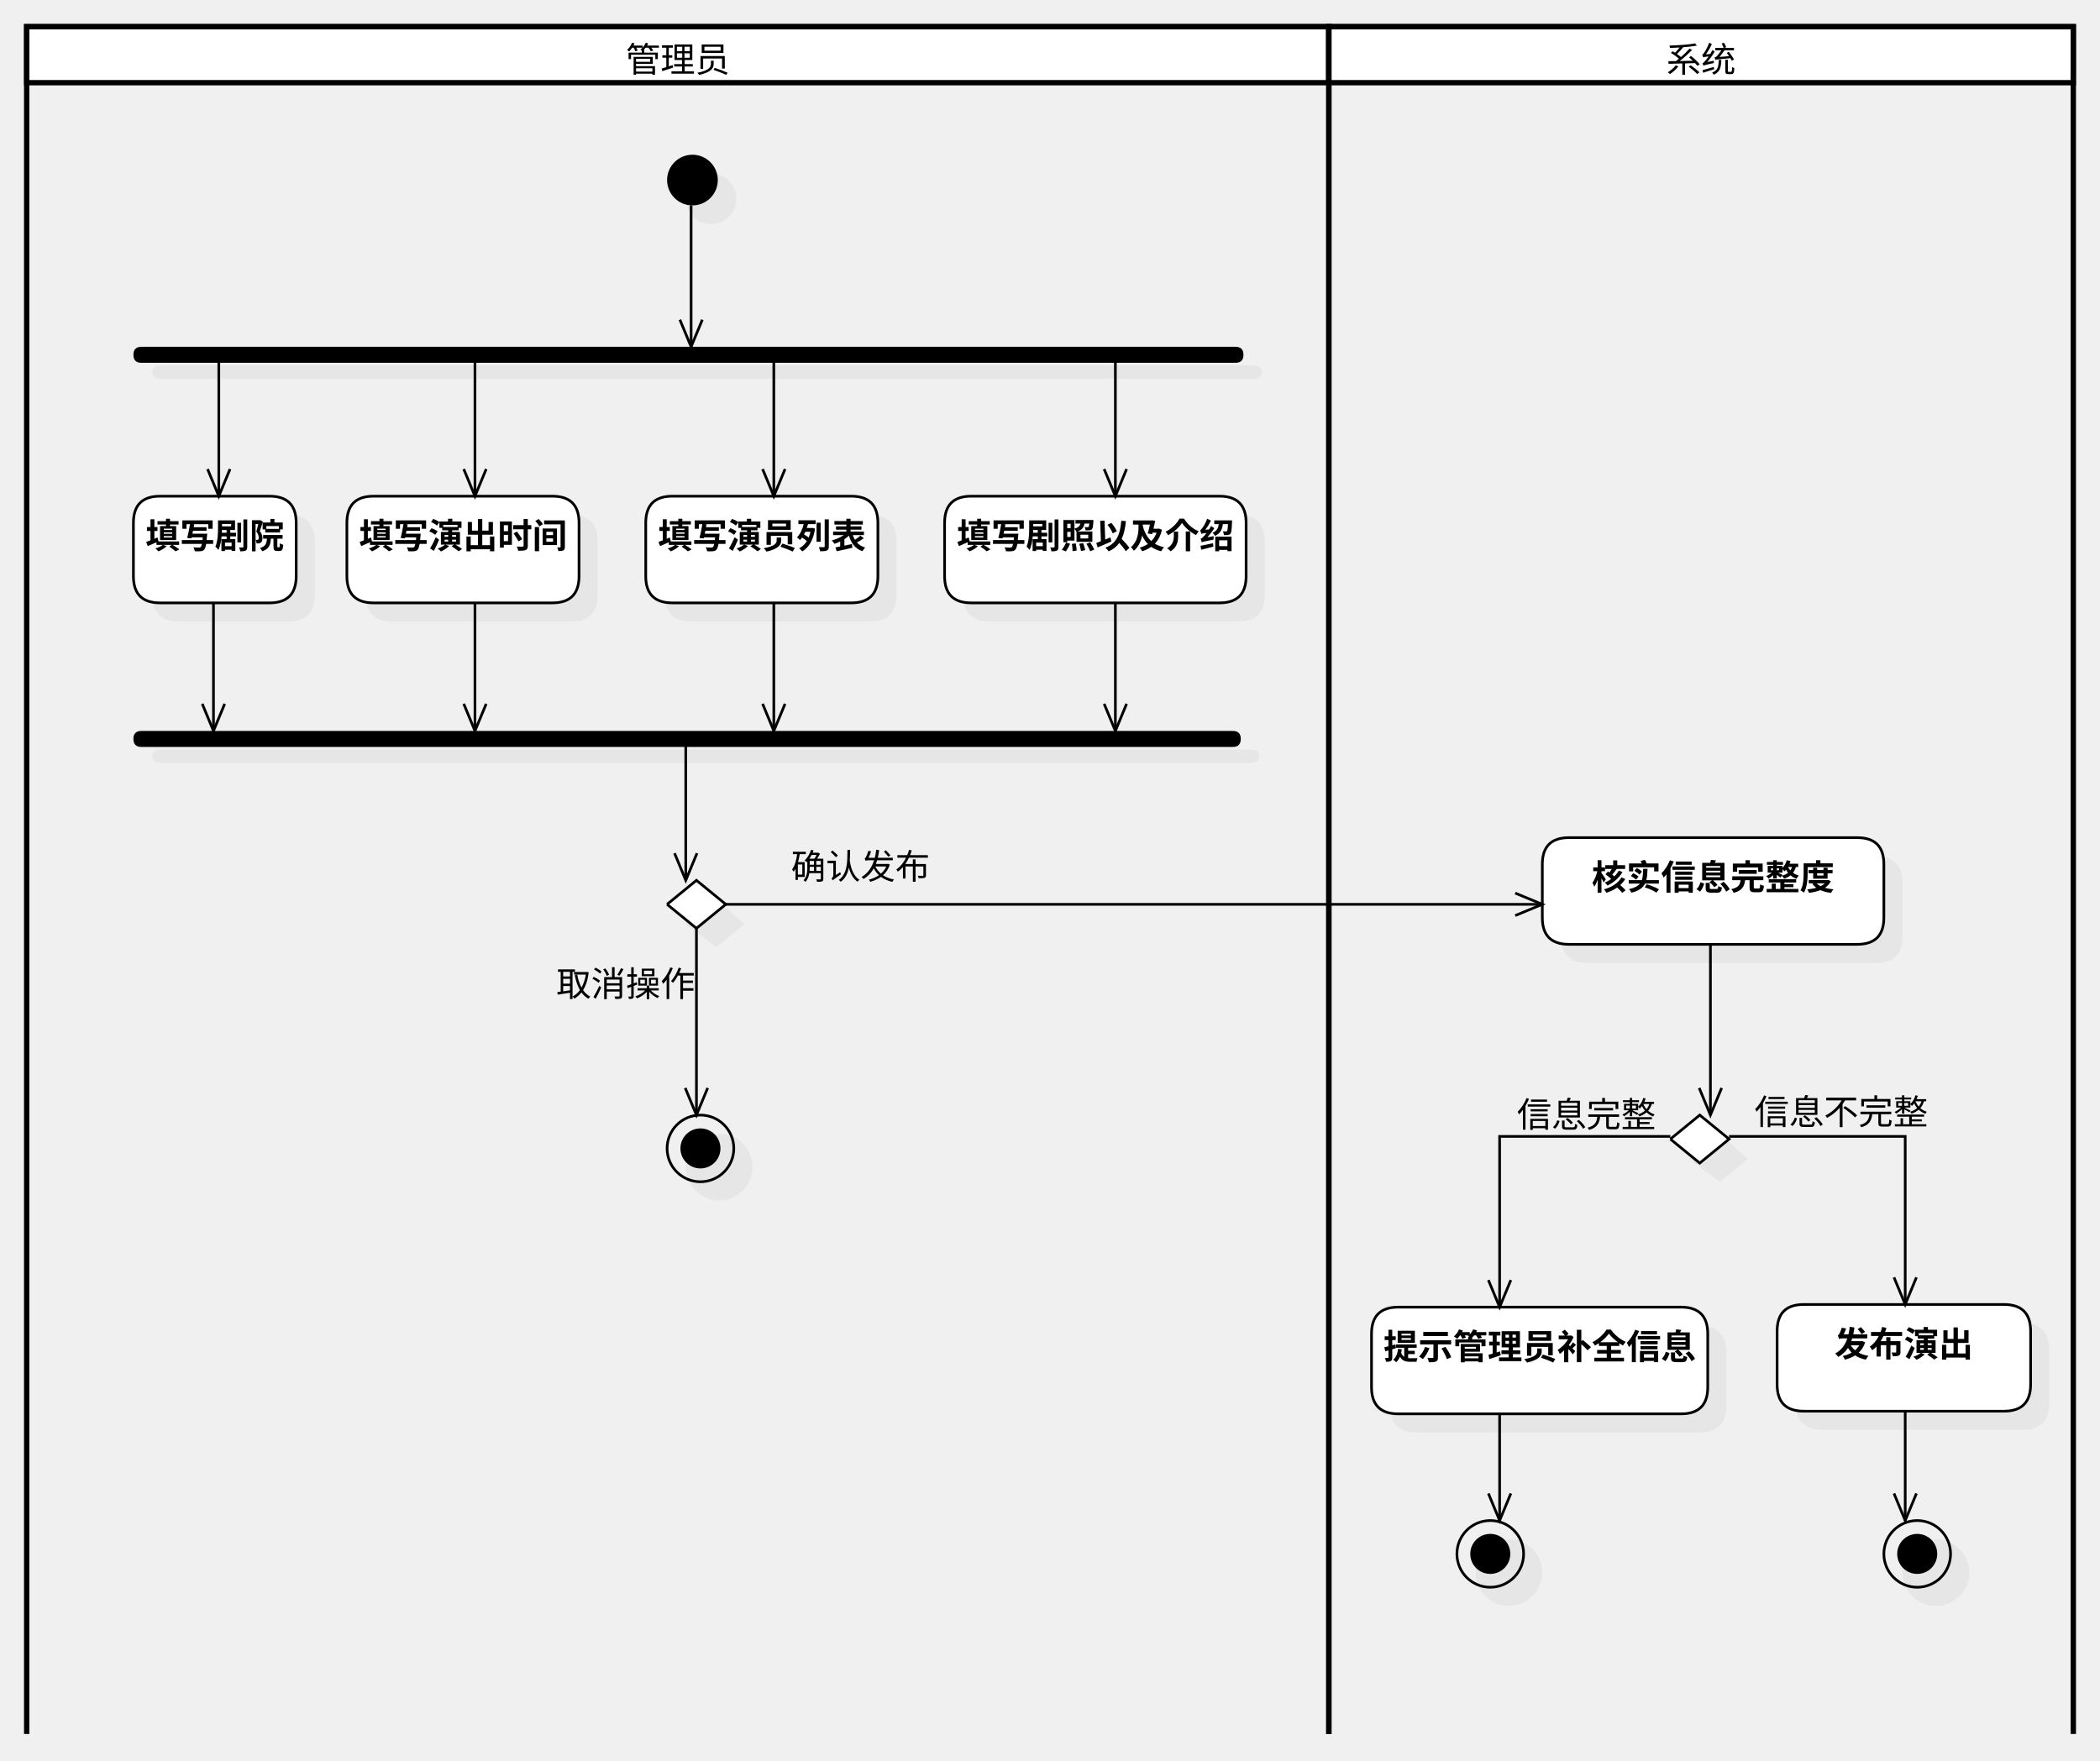
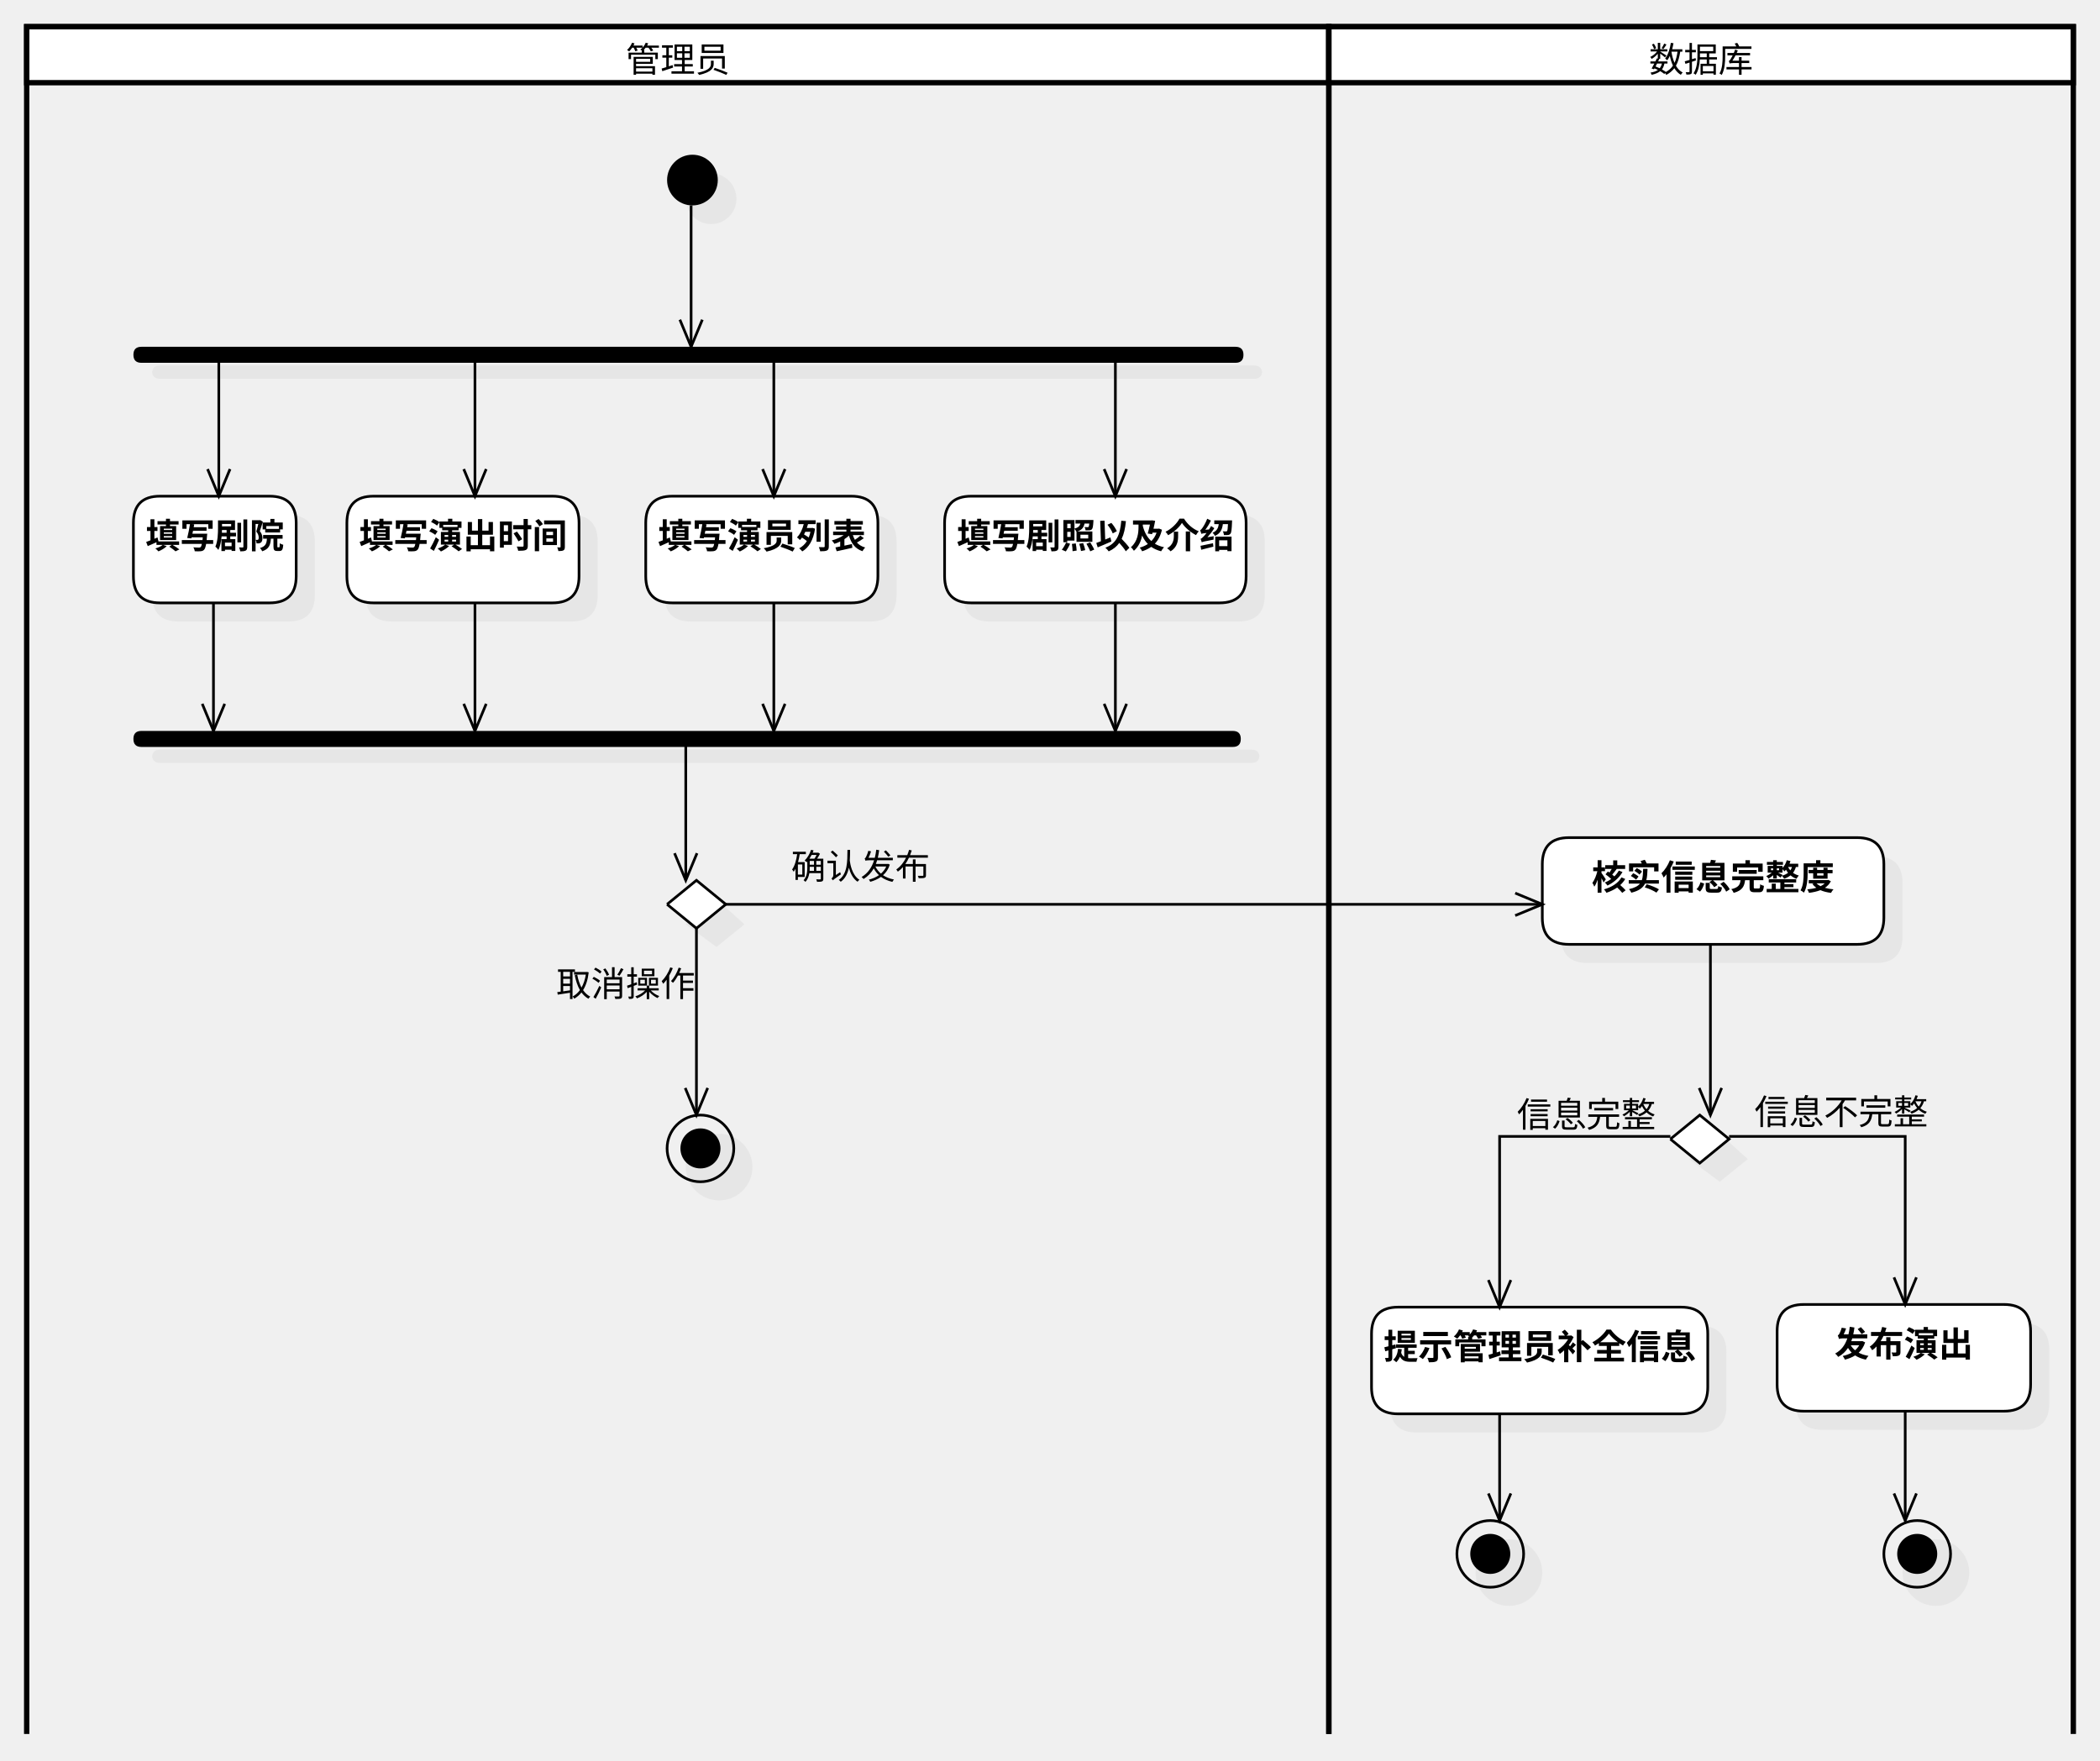
<svg xmlns="http://www.w3.org/2000/svg" version="1.1" width="787" height="660">
  <defs />
  <g>
    <g transform="translate(2,-118) scale(1,1)">
      <rect fill="#ffffff" stroke="none" x="8" y="128" width="488" height="21" />
    </g>
    <g transform="translate(2,-118) scale(1,1)">
      <path fill="none" stroke="#000000" d="M 8 128 L 496 128 L 496 149 L 8 149 L 8 128 Z Z" stroke-miterlimit="10" stroke-width="2" />
    </g>
    <g transform="translate(2,-118) scale(1,1)">
      <path fill="none" stroke="#000000" d="M 8 768 L 8 128 L 496 128 L 496 768" stroke-miterlimit="10" stroke-width="2" />
    </g>
    <g transform="translate(2,-118) scale(1,1)">
      <g>
        <path fill="none" stroke="none" />
        <text fill="#000000" stroke="none" font-family="Arial" font-size="13px" font-style="normal" font-weight="normal" text-decoration="none" x="232.5" y="145">管理员</text>
      </g>
    </g>
    <g transform="translate(2,-118) scale(1,1)">
      <rect fill="#ffffff" stroke="none" x="496" y="128" width="279" height="21" />
    </g>
    <g transform="translate(2,-118) scale(1,1)">
      <path fill="none" stroke="#000000" d="M 496 128 L 775 128 L 775 149 L 496 149 L 496 128 Z Z" stroke-miterlimit="10" stroke-width="2" />
    </g>
    <g transform="translate(2,-118) scale(1,1)">
      <path fill="none" stroke="#000000" d="M 496 768 L 496 128 L 775 128 L 775 768" stroke-miterlimit="10" stroke-width="2" />
    </g>
    <g transform="translate(2,-118) scale(1,1)">
      <g>
        <path fill="none" stroke="none" />
-         <text fill="#000000" stroke="none" font-family="Arial" font-size="13px" font-style="normal" font-weight="normal" text-decoration="none" x="622.5" y="145">系统</text>
+         <text fill="#000000" stroke="none" font-family="Arial" font-size="13px" font-style="normal" font-weight="normal" text-decoration="none" x="616" y="145">数据库</text>
      </g>
    </g>
    <g transform="translate(2,-118) scale(1,1)">
      <path fill="#C0C0C0" stroke="none" d="M 255 192.5 C 255 187.253 259.253 183 264.5 183 C 269.747 183 274 187.253 274 192.5 C 274 197.747 269.747 202 264.5 202 C 259.253 202 255 197.747 255 192.5 Z" opacity="0.2" />
    </g>
    <g transform="translate(2,-118) scale(1,1)">
      <path fill="#000000" stroke="none" d="M 248 185.5 C 248 180.253 252.253 176 257.5 176 C 262.747 176 267 180.253 267 185.5 C 267 190.747 262.747 195 257.5 195 C 252.253 195 248 190.747 248 185.5 Z" />
    </g>
    <g transform="translate(2,-118) scale(1,1)">
      <path fill="#C0C0C0" stroke="none" d="M 58 255 L 468 255 Q 471 255 471 258 L 471 257 Q 471 260 468 260 L 58 260 Q 55 260 55 257 L 55 258 Q 55 255 58 255 Z" opacity="0.2" />
    </g>
    <g transform="translate(2,-118) scale(1,1)">
      <path fill="#000000" stroke="none" d="M 51 248 L 461 248 Q 464 248 464 251 L 464 251 Q 464 254 461 254 L 51 254 Q 48 254 48 251 L 48 251 Q 48 248 51 248 Z" />
    </g>
    <g transform="translate(2,-118) scale(1,1)">
      <path fill="#C0C0C0" stroke="none" d="M 65 311 L 106 311 Q 116 311 116 321 L 116 341 Q 116 351 106 351 L 65 351 Q 55 351 55 341 L 55 321 Q 55 311 65 311 Z" opacity="0.2" />
    </g>
    <g transform="translate(2,-118) scale(1,1)">
      <path fill="#ffffff" stroke="none" d="M 58 304 L 99 304 Q 109 304 109 314 L 109 334 Q 109 344 99 344 L 58 344 Q 48 344 48 334 L 48 314 Q 48 304 58 304 Z" />
    </g>
    <g transform="translate(2,-118) scale(1,1)">
      <path fill="none" stroke="#000000" d="M 58 304 L 99 304 Q 109 304 109 314 L 109 334 Q 109 344 99 344 L 58 344 Q 48 344 48 334 L 48 314 Q 48 304 58 304 Z" stroke-miterlimit="10" />
    </g>
    <g transform="translate(2,-118) scale(1,1)">
      <g>
        <path fill="none" stroke="none" />
        <text fill="#000000" stroke="none" font-family="Arial" font-size="13px" font-style="normal" font-weight="bold" text-decoration="none" x="52.5" y="323.5">填写剧院</text>
      </g>
    </g>
    <g transform="translate(2,-118) scale(1,1)">
      <path fill="#C0C0C0" stroke="none" d="M 145 311 L 212 311 Q 222 311 222 321 L 222 341 Q 222 351 212 351 L 145 351 Q 135 351 135 341 L 135 321 Q 135 311 145 311 Z" opacity="0.2" />
    </g>
    <g transform="translate(2,-118) scale(1,1)">
      <path fill="#ffffff" stroke="none" d="M 138 304 L 205 304 Q 215 304 215 314 L 215 334 Q 215 344 205 344 L 138 344 Q 128 344 128 334 L 128 314 Q 128 304 138 304 Z" />
    </g>
    <g transform="translate(2,-118) scale(1,1)">
      <path fill="none" stroke="#000000" d="M 138 304 L 205 304 Q 215 304 215 314 L 215 334 Q 215 344 205 344 L 138 344 Q 128 344 128 334 L 128 314 Q 128 304 138 304 Z" stroke-miterlimit="10" />
    </g>
    <g transform="translate(2,-118) scale(1,1)">
      <g>
        <path fill="none" stroke="none" />
        <text fill="#000000" stroke="none" font-family="Arial" font-size="13px" font-style="normal" font-weight="bold" text-decoration="none" x="132.5" y="323.5">填写演出时间</text>
      </g>
    </g>
    <g transform="translate(2,-118) scale(1,1)">
      <path fill="#C0C0C0" stroke="none" d="M 257 311 L 324 311 Q 334 311 334 321 L 334 341 Q 334 351 324 351 L 257 351 Q 247 351 247 341 L 247 321 Q 247 311 257 311 Z" opacity="0.2" />
    </g>
    <g transform="translate(2,-118) scale(1,1)">
      <path fill="#ffffff" stroke="none" d="M 250 304 L 317 304 Q 327 304 327 314 L 327 334 Q 327 344 317 344 L 250 344 Q 240 344 240 334 L 240 314 Q 240 304 250 304 Z" />
    </g>
    <g transform="translate(2,-118) scale(1,1)">
      <path fill="none" stroke="#000000" d="M 250 304 L 317 304 Q 327 304 327 314 L 327 334 Q 327 344 317 344 L 250 344 Q 240 344 240 334 L 240 314 Q 240 304 250 304 Z" stroke-miterlimit="10" />
    </g>
    <g transform="translate(2,-118) scale(1,1)">
      <g>
        <path fill="none" stroke="none" />
        <text fill="#000000" stroke="none" font-family="Arial" font-size="13px" font-style="normal" font-weight="bold" text-decoration="none" x="244.5" y="323.5">填写演员列表</text>
      </g>
    </g>
    <g transform="translate(2,-118) scale(1,1)">
      <path fill="#C0C0C0" stroke="none" d="M 369 311 L 462 311 Q 472 311 472 321 L 472 341 Q 472 351 462 351 L 369 351 Q 359 351 359 341 L 359 321 Q 359 311 369 311 Z" opacity="0.2" />
    </g>
    <g transform="translate(2,-118) scale(1,1)">
      <path fill="#ffffff" stroke="none" d="M 362 304 L 455 304 Q 465 304 465 314 L 465 334 Q 465 344 455 344 L 362 344 Q 352 344 352 334 L 352 314 Q 352 304 362 304 Z" />
    </g>
    <g transform="translate(2,-118) scale(1,1)">
      <path fill="none" stroke="#000000" d="M 362 304 L 455 304 Q 465 304 465 314 L 465 334 Q 465 344 455 344 L 362 344 Q 352 344 352 334 L 352 314 Q 352 304 362 304 Z" stroke-miterlimit="10" />
    </g>
    <g transform="translate(2,-118) scale(1,1)">
      <g>
        <path fill="none" stroke="none" />
        <text fill="#000000" stroke="none" font-family="Arial" font-size="13px" font-style="normal" font-weight="bold" text-decoration="none" x="356.5" y="323.5">填写剧照以及介绍</text>
      </g>
    </g>
    <g transform="translate(2,-118) scale(1,1)">
      <path fill="#C0C0C0" stroke="none" d="M 58 399 L 467 399 Q 470 399 470 402 L 470 401 Q 470 404 467 404 L 58 404 Q 55 404 55 401 L 55 402 Q 55 399 58 399 Z" opacity="0.2" />
    </g>
    <g transform="translate(2,-118) scale(1,1)">
      <path fill="#000000" stroke="none" d="M 51 392 L 460 392 Q 463 392 463 395 L 463 395 Q 463 398 460 398 L 51 398 Q 48 398 48 395 L 48 395 Q 48 392 51 392 Z" />
    </g>
    <g transform="translate(2,-118) scale(1,1)">
      <path fill="#C0C0C0" stroke="none" d="M 255 464.5 L 266.5 455 L 277 464.5 L 266.5 473 L 255 464.5" opacity="0.2" />
    </g>
    <g transform="translate(2,-118) scale(1,1)">
      <path fill="#ffffff" stroke="none" d="M 248 457 L 259 448 L 270 457 L 259 466 L 248 457" />
    </g>
    <g transform="translate(2,-118) scale(1,1)">
      <path fill="none" stroke="#000000" d="M 248 457 L 259 448 L 270 457 L 259 466 L 248 457 L 248 457" stroke-miterlimit="10" />
    </g>
    <g transform="translate(2,-118) scale(1,1)">
      <path fill="#C0C0C0" stroke="none" d="M 255 555.5 C 255 548.596 260.596 543 267.5 543 C 274.404 543 280 548.596 280 555.5 C 280 562.404 274.404 568 267.5 568 C 260.596 568 255 562.404 255 555.5 Z" opacity="0.2" />
    </g>
    <g transform="translate(2,-118) scale(1,1)">
      <path fill="none" stroke="#000000" d="M 248 548.5 C 248 541.596 253.596 536 260.5 536 C 267.404 536 273 541.596 273 548.5 C 273 555.404 267.404 561 260.5 561 C 253.596 561 248 555.404 248 548.5 Z" stroke-miterlimit="10" />
    </g>
    <g transform="translate(2,-118) scale(1,1)">
      <path fill="#000000" stroke="none" d="M 253 548.5 C 253 544.358 256.358 541 260.5 541 C 264.642 541 268 544.358 268 548.5 C 268 552.642 264.642 556 260.5 556 C 256.358 556 253 552.642 253 548.5 Z" />
    </g>
    <g transform="translate(2,-118) scale(1,1)">
      <path fill="#C0C0C0" stroke="none" d="M 631 552.5 L 642.5 543 L 653 552.5 L 642.5 561 L 631 552.5" opacity="0.2" />
    </g>
    <g transform="translate(2,-118) scale(1,1)">
      <path fill="#ffffff" stroke="none" d="M 624 545 L 635 536 L 646 545 L 635 554 L 624 545" />
    </g>
    <g transform="translate(2,-118) scale(1,1)">
      <path fill="none" stroke="#000000" d="M 624 545 L 635 536 L 646 545 L 635 554 L 624 545 L 624 545" stroke-miterlimit="10" />
    </g>
    <g transform="translate(2,-118) scale(1,1)">
      <path fill="#C0C0C0" stroke="none" d="M 593 439 L 701 439 Q 711 439 711 449 L 711 469 Q 711 479 701 479 L 593 479 Q 583 479 583 469 L 583 449 Q 583 439 593 439 Z" opacity="0.2" />
    </g>
    <g transform="translate(2,-118) scale(1,1)">
      <path fill="#ffffff" stroke="none" d="M 586 432 L 694 432 Q 704 432 704 442 L 704 462 Q 704 472 694 472 L 586 472 Q 576 472 576 462 L 576 442 Q 576 432 586 432 Z" />
    </g>
    <g transform="translate(2,-118) scale(1,1)">
      <path fill="none" stroke="#000000" d="M 586 432 L 694 432 Q 704 432 704 442 L 704 462 Q 704 472 694 472 L 586 472 Q 576 472 576 462 L 576 442 Q 576 432 586 432 Z" stroke-miterlimit="10" />
    </g>
    <g transform="translate(2,-118) scale(1,1)">
      <g>
        <path fill="none" stroke="none" />
        <text fill="#000000" stroke="none" font-family="Arial" font-size="13px" font-style="normal" font-weight="bold" text-decoration="none" x="594.5" y="451.5">核实信息完整度</text>
      </g>
    </g>
    <g transform="translate(2,-118) scale(1,1)">
      <path fill="#C0C0C0" stroke="none" d="M 529 615 L 635 615 Q 645 615 645 625 L 645 645 Q 645 655 635 655 L 529 655 Q 519 655 519 645 L 519 625 Q 519 615 529 615 Z" opacity="0.2" />
    </g>
    <g transform="translate(2,-118) scale(1,1)">
      <path fill="#ffffff" stroke="none" d="M 522 608 L 628 608 Q 638 608 638 618 L 638 638 Q 638 648 628 648 L 522 648 Q 512 648 512 638 L 512 618 Q 512 608 522 608 Z" />
    </g>
    <g transform="translate(2,-118) scale(1,1)">
      <path fill="none" stroke="#000000" d="M 522 608 L 628 608 Q 638 608 638 618 L 638 638 Q 638 648 628 648 L 522 648 Q 512 648 512 638 L 512 618 Q 512 608 522 608 Z" stroke-miterlimit="10" />
    </g>
    <g transform="translate(2,-118) scale(1,1)">
      <g>
        <path fill="none" stroke="none" />
        <text fill="#000000" stroke="none" font-family="Arial" font-size="13px" font-style="normal" font-weight="bold" text-decoration="none" x="516.5" y="627.5">提示管理员补全信息</text>
      </g>
    </g>
    <g transform="translate(2,-118) scale(1,1)">
      <path fill="#C0C0C0" stroke="none" d="M 681 614 L 756 614 Q 766 614 766 624 L 766 644 Q 766 654 756 654 L 681 654 Q 671 654 671 644 L 671 624 Q 671 614 681 614 Z" opacity="0.2" />
    </g>
    <g transform="translate(2,-118) scale(1,1)">
      <path fill="#ffffff" stroke="none" d="M 674 607 L 749 607 Q 759 607 759 617 L 759 637 Q 759 647 749 647 L 674 647 Q 664 647 664 637 L 664 617 Q 664 607 674 607 Z" />
    </g>
    <g transform="translate(2,-118) scale(1,1)">
      <path fill="none" stroke="#000000" d="M 674 607 L 749 607 Q 759 607 759 617 L 759 637 Q 759 647 749 647 L 674 647 Q 664 647 664 637 L 664 617 Q 664 607 674 607 Z" stroke-miterlimit="10" />
    </g>
    <g transform="translate(2,-118) scale(1,1)">
      <g>
        <path fill="none" stroke="none" />
        <text fill="#000000" stroke="none" font-family="Arial" font-size="13px" font-style="normal" font-weight="bold" text-decoration="none" x="685.5" y="626.5">发布演出</text>
      </g>
    </g>
    <g transform="translate(2,-118) scale(1,1)">
      <path fill="#C0C0C0" stroke="none" d="M 551 707.5 C 551 700.596 556.596 695 563.5 695 C 570.404 695 576 700.596 576 707.5 C 576 714.404 570.404 720 563.5 720 C 556.596 720 551 714.404 551 707.5 Z" opacity="0.2" />
    </g>
    <g transform="translate(2,-118) scale(1,1)">
      <path fill="none" stroke="#000000" d="M 544 700.5 C 544 693.596 549.596 688 556.5 688 C 563.404 688 569 693.596 569 700.5 C 569 707.404 563.404 713 556.5 713 C 549.596 713 544 707.404 544 700.5 Z" stroke-miterlimit="10" />
    </g>
    <g transform="translate(2,-118) scale(1,1)">
      <path fill="#000000" stroke="none" d="M 549 700.5 C 549 696.358 552.358 693 556.5 693 C 560.642 693 564 696.358 564 700.5 C 564 704.642 560.642 708 556.5 708 C 552.358 708 549 704.642 549 700.5 Z" />
    </g>
    <g transform="translate(2,-118) scale(1,1)">
      <path fill="#C0C0C0" stroke="none" d="M 711 707.5 C 711 700.596 716.596 695 723.5 695 C 730.404 695 736 700.596 736 707.5 C 736 714.404 730.404 720 723.5 720 C 716.596 720 711 714.404 711 707.5 Z" opacity="0.2" />
    </g>
    <g transform="translate(2,-118) scale(1,1)">
      <path fill="none" stroke="#000000" d="M 704 700.5 C 704 693.596 709.596 688 716.5 688 C 723.404 688 729 693.596 729 700.5 C 729 707.404 723.404 713 716.5 713 C 709.596 713 704 707.404 704 700.5 Z" stroke-miterlimit="10" />
    </g>
    <g transform="translate(2,-118) scale(1,1)">
      <path fill="#000000" stroke="none" d="M 709 700.5 C 709 696.358 712.358 693 716.5 693 C 720.642 693 724 696.358 724 700.5 C 724 704.642 720.642 708 716.5 708 C 712.358 708 709 704.642 709 700.5 Z" />
    </g>
    <g transform="translate(2,-118) scale(1,1)">
      <path fill="none" stroke="#000000" d="M 257 195 L 257 248" stroke-miterlimit="10" />
    </g>
    <g transform="translate(2,-118) scale(1,1)">
      <path fill="none" stroke="#000000" d="M 252.79 237.837 L 257 248 L 261.21 237.837" stroke-miterlimit="10" />
    </g>
    <g transform="translate(2,-118) scale(1,1)">
      <path fill="none" stroke="#000000" d="M 80 253 L 80 304" stroke-miterlimit="10" />
    </g>
    <g transform="translate(2,-118) scale(1,1)">
      <path fill="none" stroke="#000000" d="M 75.79 293.837 L 80 304 L 84.21 293.837" stroke-miterlimit="10" />
    </g>
    <g transform="translate(2,-118) scale(1,1)">
      <path fill="none" stroke="#000000" d="M 176 253 L 176 304" stroke-miterlimit="10" />
    </g>
    <g transform="translate(2,-118) scale(1,1)">
      <path fill="none" stroke="#000000" d="M 171.79 293.837 L 176 304 L 180.21 293.837" stroke-miterlimit="10" />
    </g>
    <g transform="translate(2,-118) scale(1,1)">
      <path fill="none" stroke="#000000" d="M 288 253 L 288 304" stroke-miterlimit="10" />
    </g>
    <g transform="translate(2,-118) scale(1,1)">
      <path fill="none" stroke="#000000" d="M 283.79 293.837 L 288 304 L 292.21 293.837" stroke-miterlimit="10" />
    </g>
    <g transform="translate(2,-118) scale(1,1)">
      <path fill="none" stroke="#000000" d="M 416 253 L 416 304" stroke-miterlimit="10" />
    </g>
    <g transform="translate(2,-118) scale(1,1)">
      <path fill="none" stroke="#000000" d="M 411.79 293.837 L 416 304 L 420.21 293.837" stroke-miterlimit="10" />
    </g>
    <g transform="translate(2,-118) scale(1,1)">
      <path fill="none" stroke="#000000" d="M 78 344 L 78 392" stroke-miterlimit="10" />
    </g>
    <g transform="translate(2,-118) scale(1,1)">
      <path fill="none" stroke="#000000" d="M 73.79 381.837 L 78 392 L 82.21 381.837" stroke-miterlimit="10" />
    </g>
    <g transform="translate(2,-118) scale(1,1)">
      <path fill="none" stroke="#000000" d="M 176 344 L 176 392" stroke-miterlimit="10" />
    </g>
    <g transform="translate(2,-118) scale(1,1)">
      <path fill="none" stroke="#000000" d="M 171.79 381.837 L 176 392 L 180.21 381.837" stroke-miterlimit="10" />
    </g>
    <g transform="translate(2,-118) scale(1,1)">
      <path fill="none" stroke="#000000" d="M 288 344 L 288 392" stroke-miterlimit="10" />
    </g>
    <g transform="translate(2,-118) scale(1,1)">
      <path fill="none" stroke="#000000" d="M 283.79 381.837 L 288 392 L 292.21 381.837" stroke-miterlimit="10" />
    </g>
    <g transform="translate(2,-118) scale(1,1)">
      <path fill="none" stroke="#000000" d="M 416 344 L 416 392" stroke-miterlimit="10" />
    </g>
    <g transform="translate(2,-118) scale(1,1)">
      <path fill="none" stroke="#000000" d="M 411.79 381.837 L 416 392 L 420.21 381.837" stroke-miterlimit="10" />
    </g>
    <g transform="translate(2,-118) scale(1,1)">
      <path fill="none" stroke="#000000" d="M 255 397 L 255 448" stroke-miterlimit="10" />
    </g>
    <g transform="translate(2,-118) scale(1,1)">
      <path fill="none" stroke="#000000" d="M 250.79 437.837 L 255 448 L 259.21 437.837" stroke-miterlimit="10" />
    </g>
    <g transform="translate(2,-118) scale(1,1)">
      <path fill="none" stroke="#000000" d="M 259 466 L 259 536" stroke-miterlimit="10" />
    </g>
    <g transform="translate(2,-118) scale(1,1)">
      <path fill="none" stroke="#000000" d="M 254.79 525.837 L 259 536 L 263.21 525.837" stroke-miterlimit="10" />
    </g>
    <g transform="translate(2,-118) scale(1,1)">
      <g>
        <path fill="none" stroke="none" />
        <text fill="#000000" stroke="none" font-family="Arial" font-size="13px" font-style="normal" font-weight="normal" text-decoration="none" x="206.5" y="491.5">取消操作</text>
      </g>
    </g>
    <g transform="translate(2,-118) scale(1,1)">
      <path fill="none" stroke="#000000" d="M 270 457 L 576 457" stroke-miterlimit="10" />
    </g>
    <g transform="translate(2,-118) scale(1,1)">
      <path fill="none" stroke="#000000" d="M 565.837 461.21 L 576 457 L 565.837 452.79" stroke-miterlimit="10" />
    </g>
    <g transform="translate(2,-118) scale(1,1)">
      <g>
        <path fill="none" stroke="none" />
        <text fill="#000000" stroke="none" font-family="Arial" font-size="13px" font-style="normal" font-weight="normal" text-decoration="none" x="294.5" y="447.5">确认发布</text>
      </g>
    </g>
    <g transform="translate(2,-118) scale(1,1)">
      <path fill="none" stroke="#000000" d="M 639 472 L 639 536" stroke-miterlimit="10" />
    </g>
    <g transform="translate(2,-118) scale(1,1)">
      <path fill="none" stroke="#000000" d="M 634.79 525.837 L 639 536 L 643.21 525.837" stroke-miterlimit="10" />
    </g>
    <g transform="translate(2,-118) scale(1,1)">
      <path fill="none" stroke="#000000" d="M 624 544 L 560 544 L 560 608" stroke-miterlimit="10" />
    </g>
    <g transform="translate(2,-118) scale(1,1)">
      <path fill="none" stroke="#000000" d="M 555.79 597.837 L 560 608 L 564.21 597.837" stroke-miterlimit="10" />
    </g>
    <g transform="translate(2,-118) scale(1,1)">
      <g>
        <path fill="none" stroke="none" />
        <text fill="#000000" stroke="none" font-family="Arial" font-size="13px" font-style="normal" font-weight="normal" text-decoration="none" x="566.5" y="540.5">信息完整</text>
      </g>
    </g>
    <g transform="translate(2,-118) scale(1,1)">
      <path fill="none" stroke="#000000" d="M 646 544 L 712 544 L 712 607" stroke-miterlimit="10" />
    </g>
    <g transform="translate(2,-118) scale(1,1)">
      <path fill="none" stroke="#000000" d="M 707.79 596.837 L 712 607 L 716.21 596.837" stroke-miterlimit="10" />
    </g>
    <g transform="translate(2,-118) scale(1,1)">
      <g>
        <path fill="none" stroke="none" />
        <text fill="#000000" stroke="none" font-family="Arial" font-size="13px" font-style="normal" font-weight="normal" text-decoration="none" x="655.5" y="539.5">信息不完整</text>
      </g>
    </g>
    <g transform="translate(2,-118) scale(1,1)">
      <path fill="none" stroke="#000000" d="M 560 648 L 560 688" stroke-miterlimit="10" />
    </g>
    <g transform="translate(2,-118) scale(1,1)">
      <path fill="none" stroke="#000000" d="M 555.79 677.837 L 560 688 L 564.21 677.837" stroke-miterlimit="10" />
    </g>
    <g transform="translate(2,-118) scale(1,1)">
      <path fill="none" stroke="#000000" d="M 712 647 L 712 688" stroke-miterlimit="10" />
    </g>
    <g transform="translate(2,-118) scale(1,1)">
      <path fill="none" stroke="#000000" d="M 707.79 677.837 L 712 688 L 716.21 677.837" stroke-miterlimit="10" />
    </g>
  </g>
</svg>
